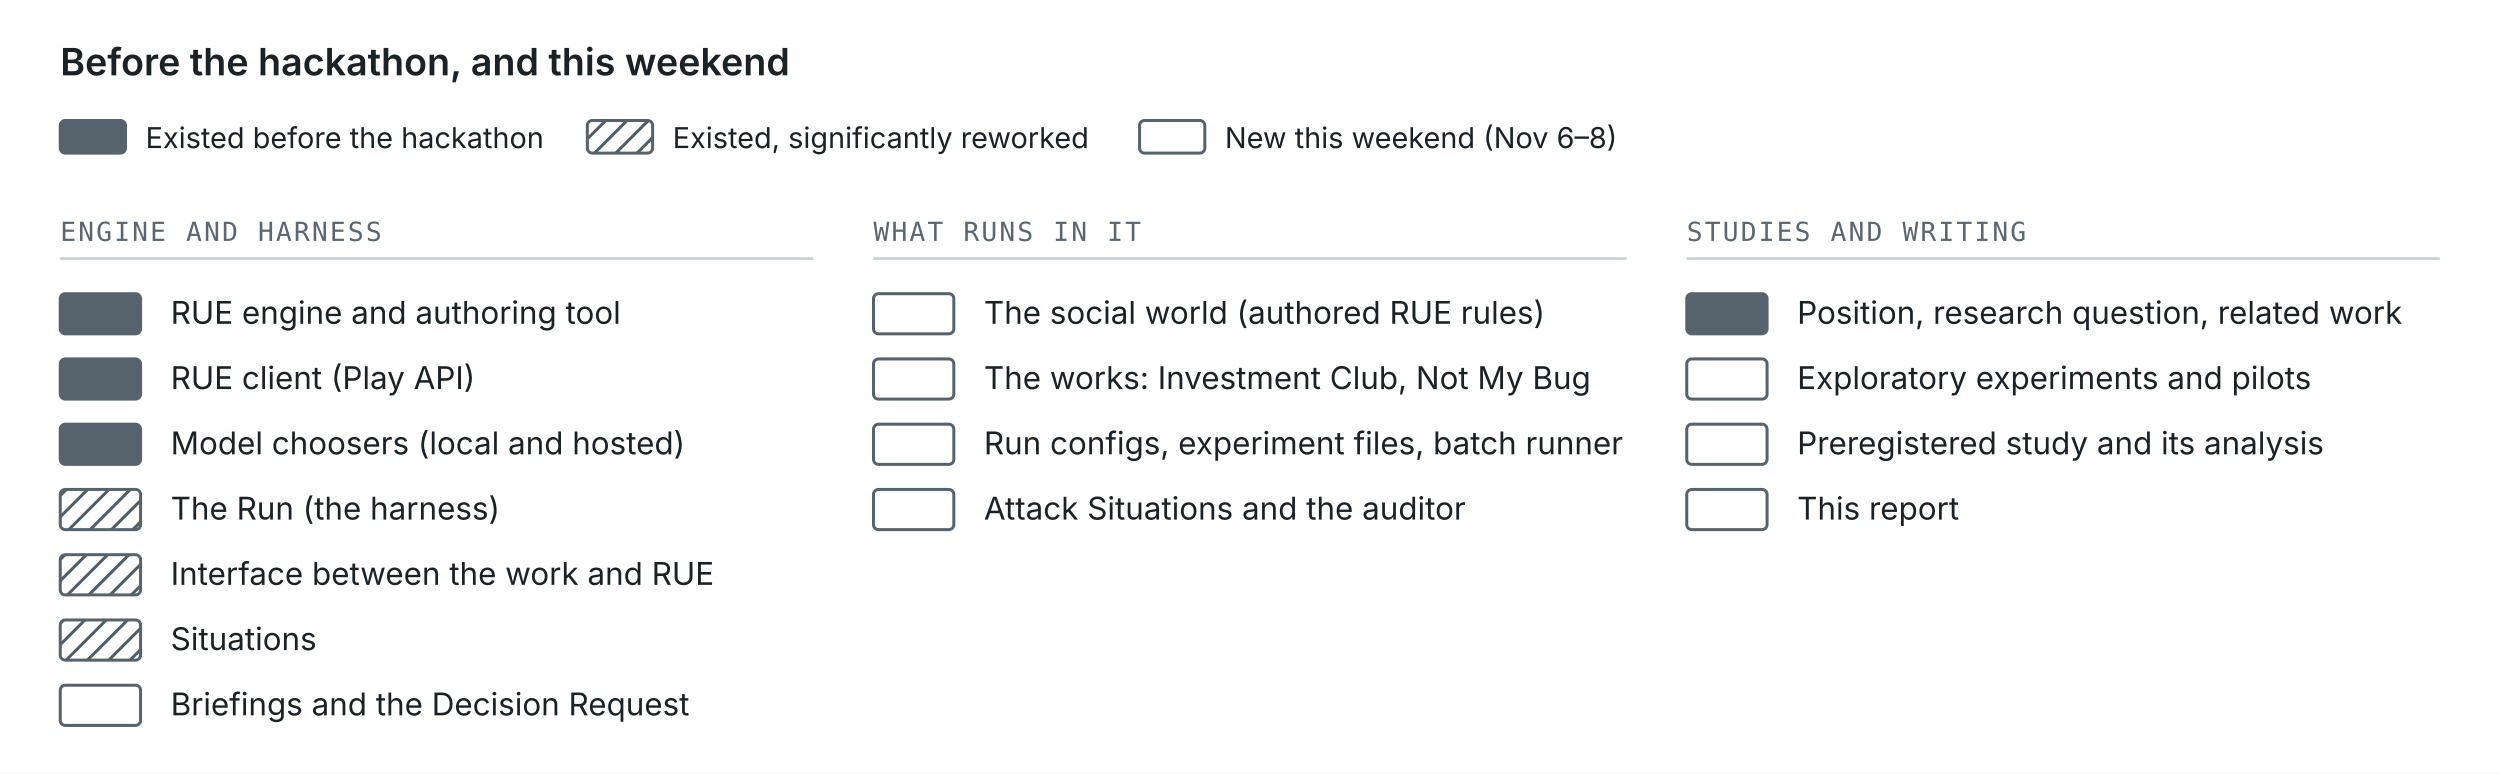
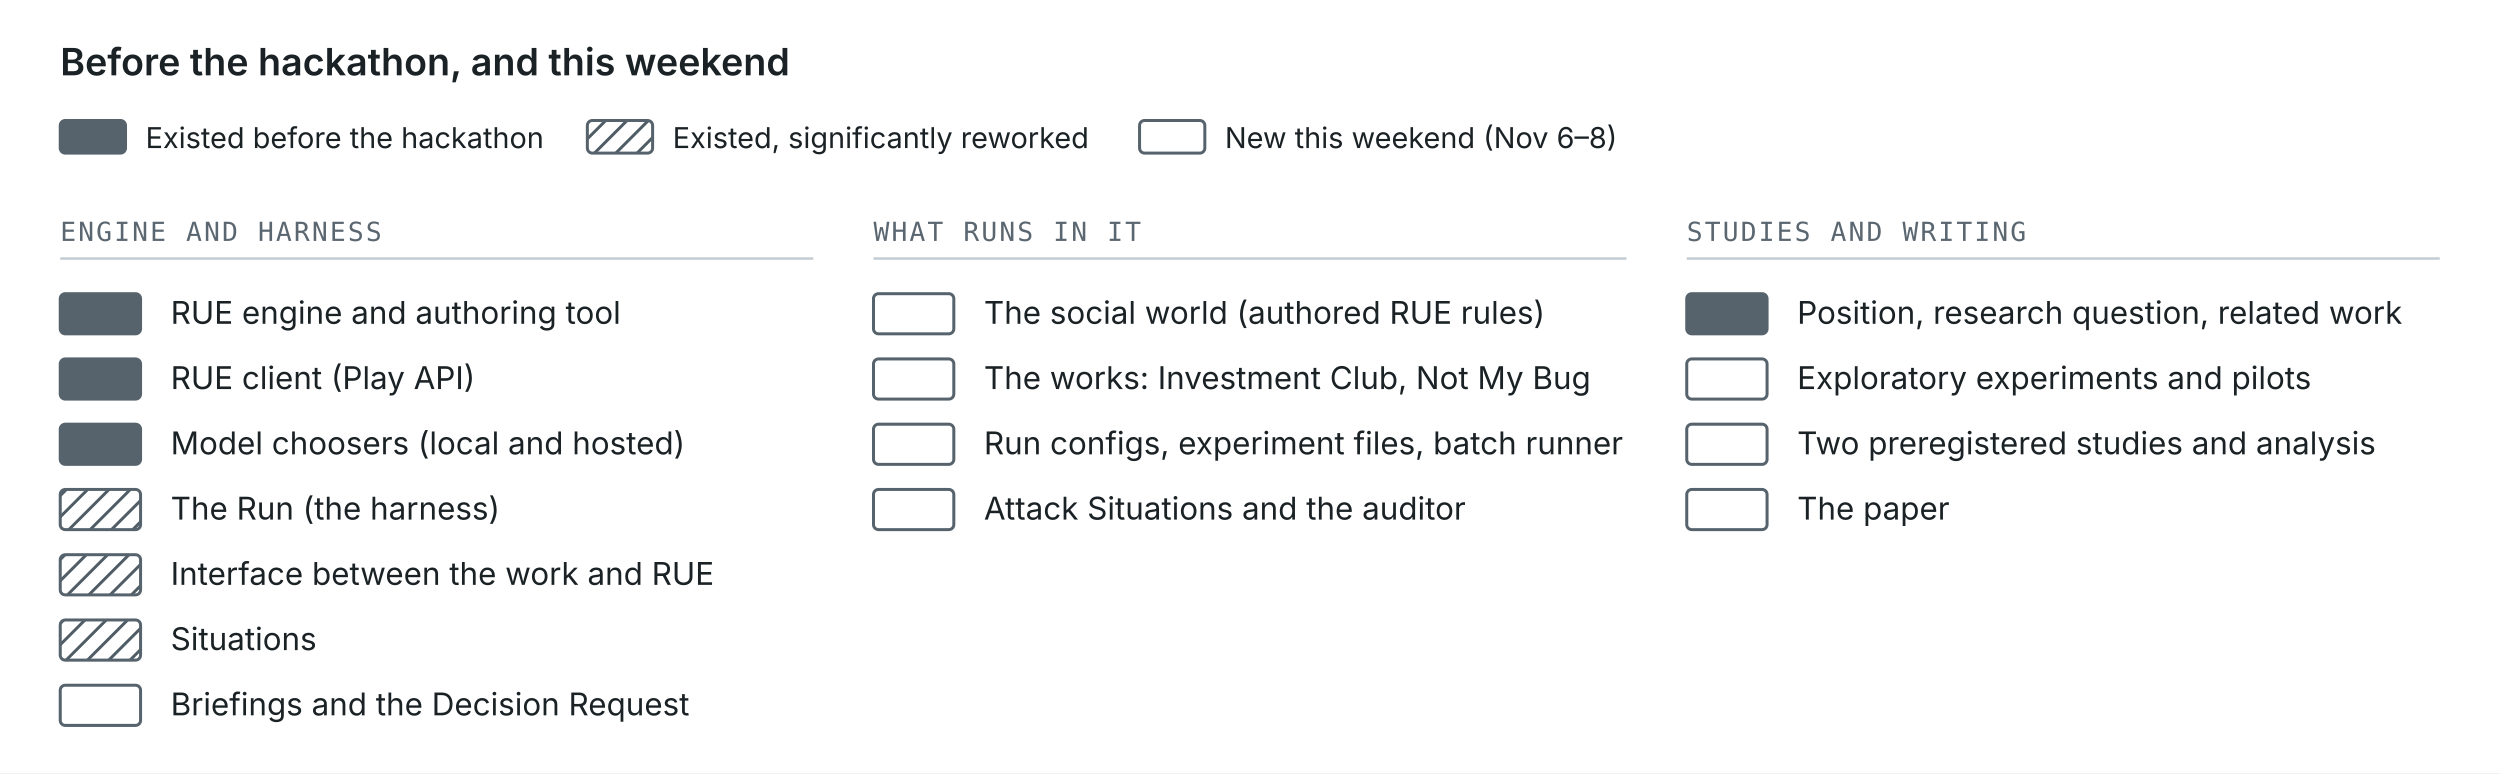
- <svg xmlns="http://www.w3.org/2000/svg" width="996" height="308" viewBox="0 0 996 308" role="img" aria-label="What existed before the hackathon and what was built over the weekend: RUE, its client, the model choosers and the position existed; the harness, the work-RUE interface and Situations were significantly reworked; Briefings, the social world, the works, the experiment tooling, the attack Situations, all studies and this report are new.">
+ <svg xmlns="http://www.w3.org/2000/svg" width="996" height="308" viewBox="0 0 996 308" role="img" aria-label="What existed before the hackathon and what was built over the weekend: RUE, its client, the model choosers and the position existed; the harness, the work-RUE interface and Situations were significantly reworked; Briefings, the social world, the works, the experiment tooling, the attack Situations, all studies and the paper are new.">
  <defs>
    <pattern id="hatch" patternUnits="userSpaceOnUse" width="6" height="6" patternTransform="rotate(45)">
      <rect width="6" height="6" fill="#ffffff" />
      <line x1="0" y1="0" x2="0" y2="6" stroke="#56636c" stroke-width="2.4" />
    </pattern>
  </defs>
  <style>
text { font-family: "IBM Plex Sans", system-ui, -apple-system, "Segoe UI", sans-serif; fill: #1b2226; font-size: 12px; }
.t-title { font-size: 15px; font-weight: 600; }
.t-row { font-size: 12.5px; }
.t-s { font-size: 11.5px; }
.t-cap { font: 500 10.5px "IBM Plex Mono", ui-monospace, Menlo, Consolas, monospace; letter-spacing: .08em; fill: #5a6670; }
.rule { stroke: #c4cdd3; stroke-width: 1; }
.c-old { fill: #56636c; stroke: #56636c; stroke-width: 1.2; }
.c-mod { fill: url(#hatch); stroke: #56636c; stroke-width: 1.2; }
.c-new { fill: #ffffff; stroke: #56636c; stroke-width: 1.2; }
</style>
  <rect width="996" height="308" fill="#ffffff" />
  <text class="t-title" x="24" y="30">Before the hackathon, and this weekend</text>
  <rect class="c-old" x="24" y="48" width="26" height="13" rx="2" />
  <text class="t-s" x="58" y="59">Existed before the hackathon</text>
  <rect class="c-mod" x="234" y="48" width="26" height="13" rx="2" />
  <text class="t-s" x="268" y="59">Existed, significantly reworked</text>
  <rect class="c-new" x="454" y="48" width="26" height="13" rx="2" />
  <text class="t-s" x="488" y="59">New this weekend (Nov 6–8)</text>
  <text class="t-cap" x="24" y="96">ENGINE AND HARNESS</text>
  <line class="rule" x1="24" y1="103" x2="324" y2="103" />
  <rect class="c-old" x="24" y="117" width="32" height="16" rx="2" />
  <text class="t-row" x="68" y="129">RUE engine and authoring tool</text>
  <rect class="c-old" x="24" y="143" width="32" height="16" rx="2" />
  <text class="t-row" x="68" y="155">RUE client (Play API)</text>
  <rect class="c-old" x="24" y="169" width="32" height="16" rx="2" />
  <text class="t-row" x="68" y="181">Model choosers (local and hosted)</text>
  <rect class="c-mod" x="24" y="195" width="32" height="16" rx="2" />
  <text class="t-row" x="68" y="207">The Run (the harness)</text>
  <rect class="c-mod" x="24" y="221" width="32" height="16" rx="2" />
  <text class="t-row" x="68" y="233">Interface between the work and RUE</text>
  <rect class="c-mod" x="24" y="247" width="32" height="16" rx="2" />
  <text class="t-row" x="68" y="259">Situations</text>
  <rect class="c-new" x="24" y="273" width="32" height="16" rx="2" />
  <text class="t-row" x="68" y="285">Briefings and the Decision Request</text>
  <text class="t-cap" x="348" y="96">WHAT RUNS IN IT</text>
  <line class="rule" x1="348" y1="103" x2="648" y2="103" />
  <rect class="c-new" x="348" y="117" width="32" height="16" rx="2" />
  <text class="t-row" x="392" y="129">The social world (authored RUE rules)</text>
  <rect class="c-new" x="348" y="143" width="32" height="16" rx="2" />
  <text class="t-row" x="392" y="155">The works: Investment Club, Not My Bug</text>
  <rect class="c-new" x="348" y="169" width="32" height="16" rx="2" />
  <text class="t-row" x="392" y="181">Run configs, experiment files, batch runner</text>
  <rect class="c-new" x="348" y="195" width="32" height="16" rx="2" />
  <text class="t-row" x="392" y="207">Attack Situations and the auditor</text>
  <text class="t-cap" x="672" y="96">STUDIES AND WRITING</text>
  <line class="rule" x1="672" y1="103" x2="972" y2="103" />
  <rect class="c-old" x="672" y="117" width="32" height="16" rx="2" />
  <text class="t-row" x="716" y="129">Position, research question, related work</text>
  <rect class="c-new" x="672" y="143" width="32" height="16" rx="2" />
  <text class="t-row" x="716" y="155">Exploratory experiments and pilots</text>
  <rect class="c-new" x="672" y="169" width="32" height="16" rx="2" />
-   <text class="t-row" x="716" y="181">Preregistered study and its analysis</text>
+   <text class="t-row" x="716" y="181">Two preregistered studies and analysis</text>
  <rect class="c-new" x="672" y="195" width="32" height="16" rx="2" />
-   <text class="t-row" x="716" y="207">This report</text>
+   <text class="t-row" x="716" y="207">The paper</text>
</svg>
